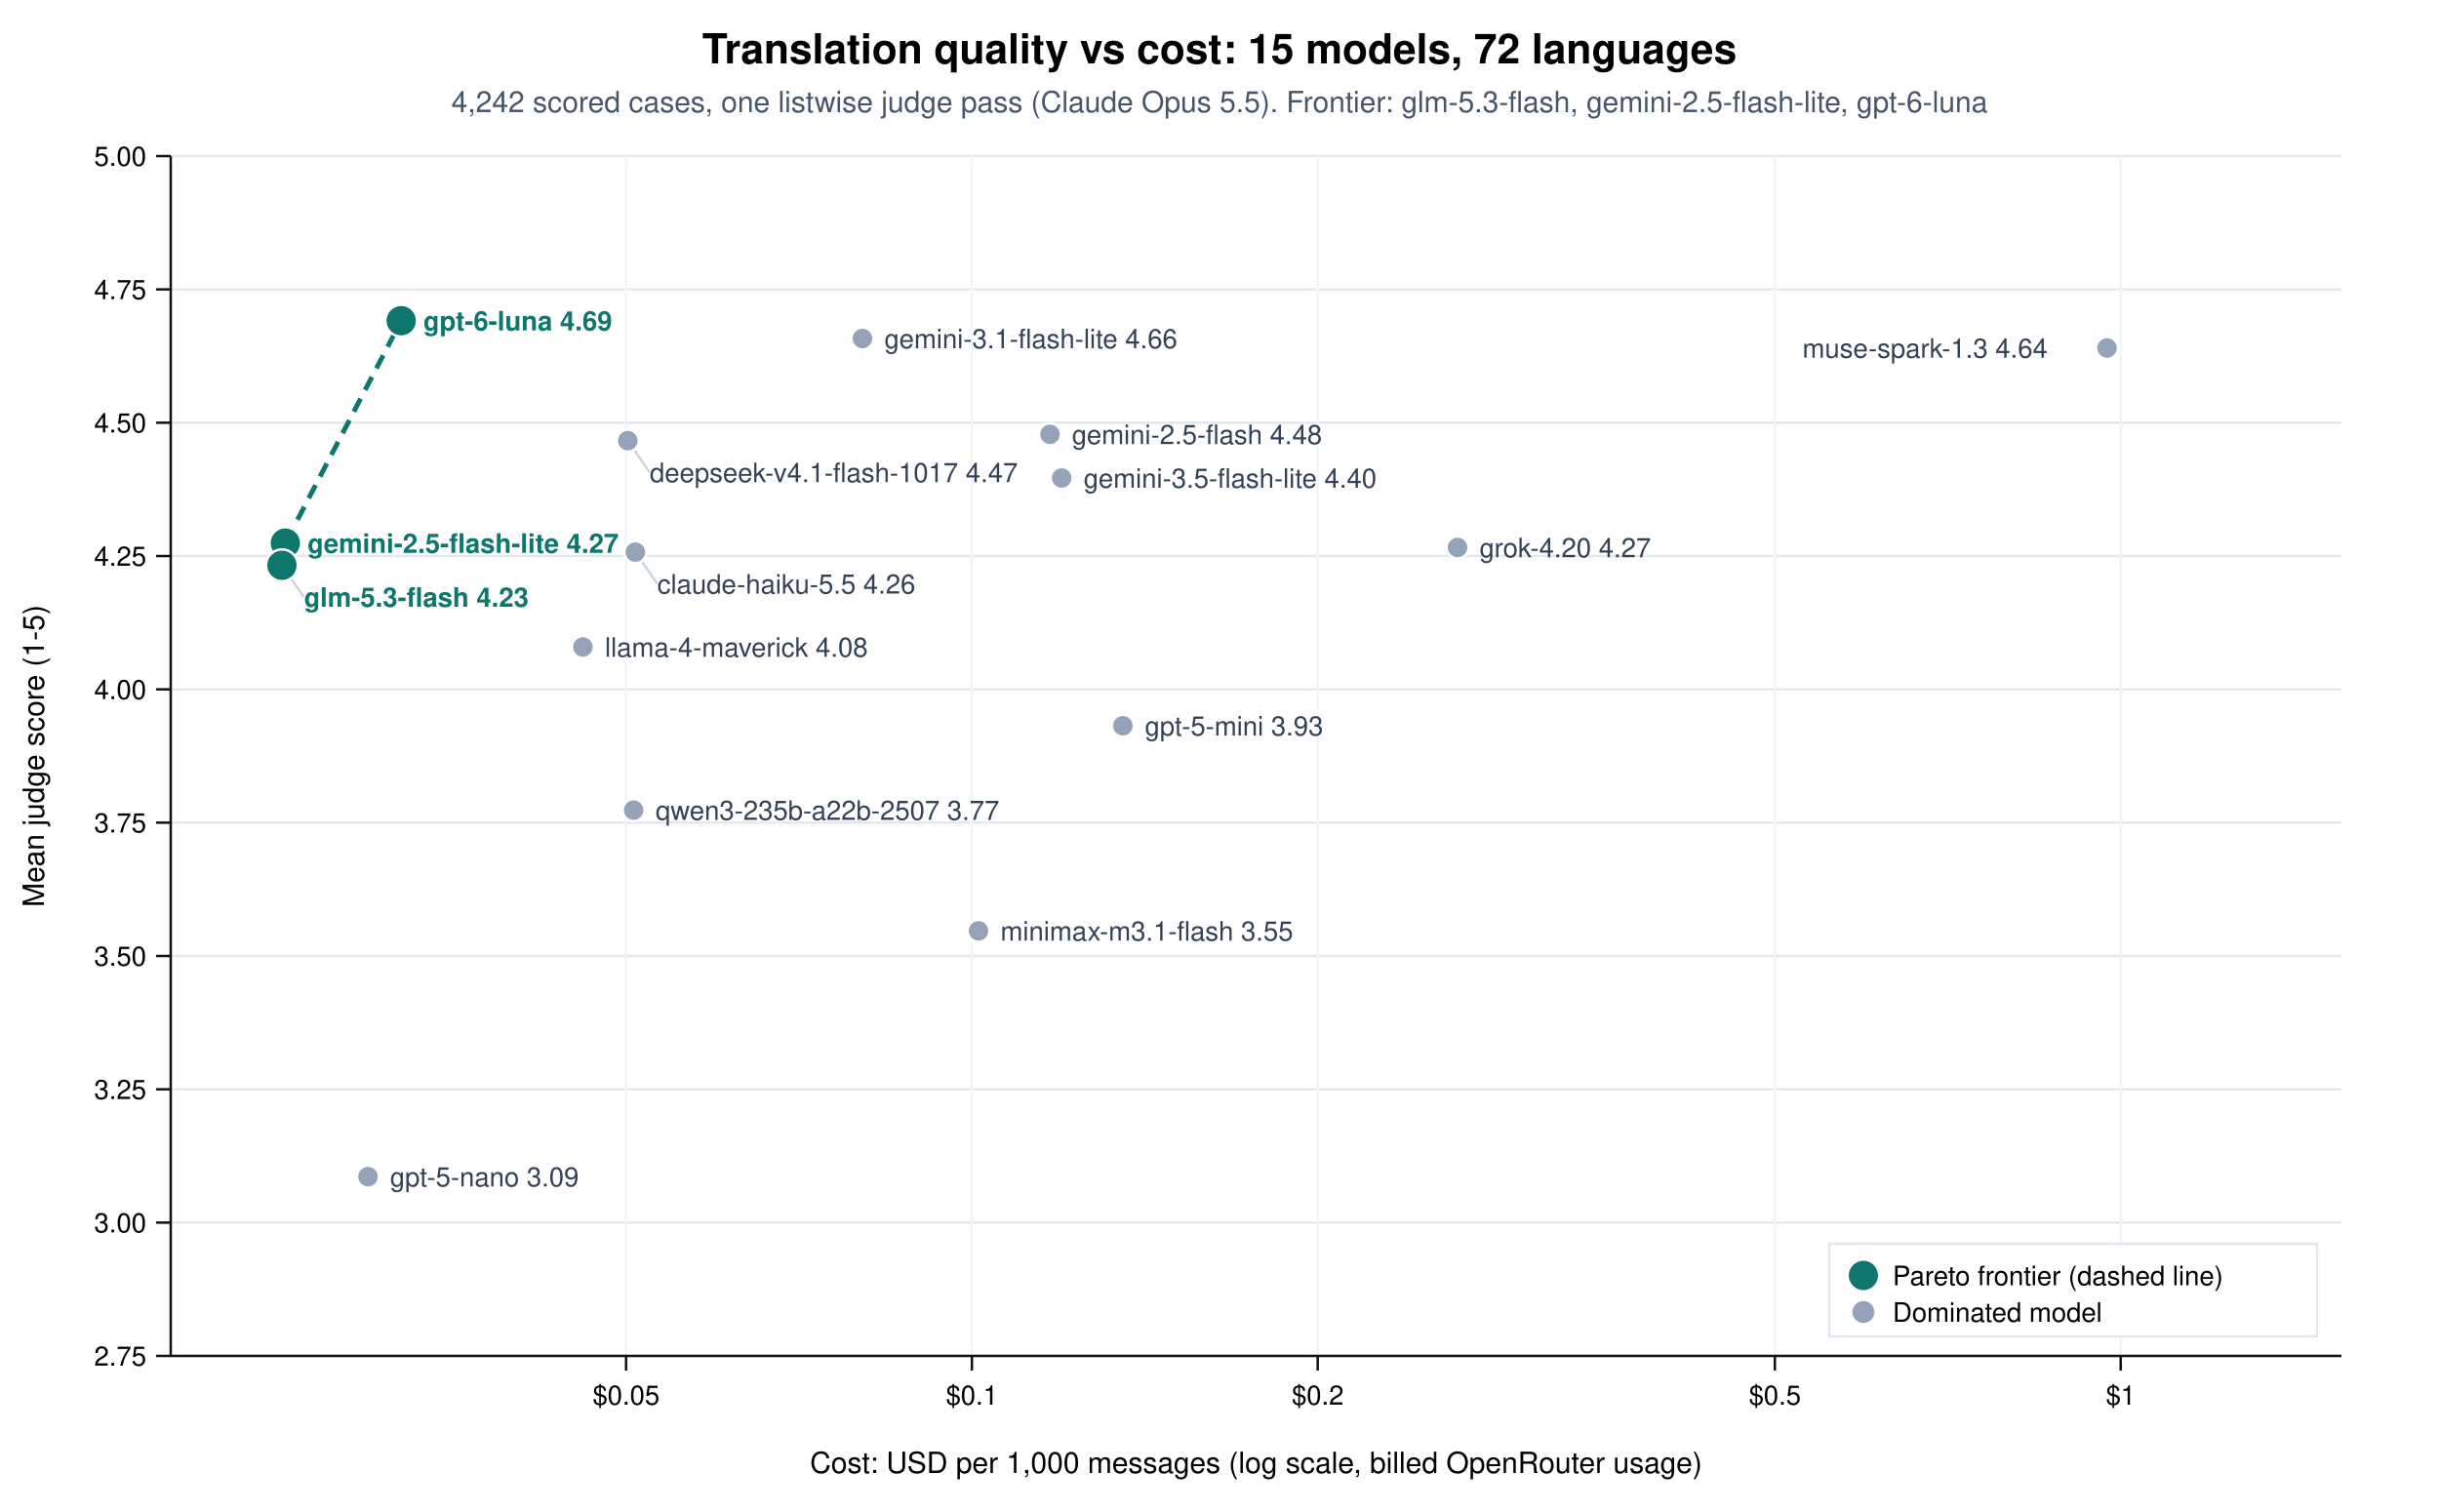
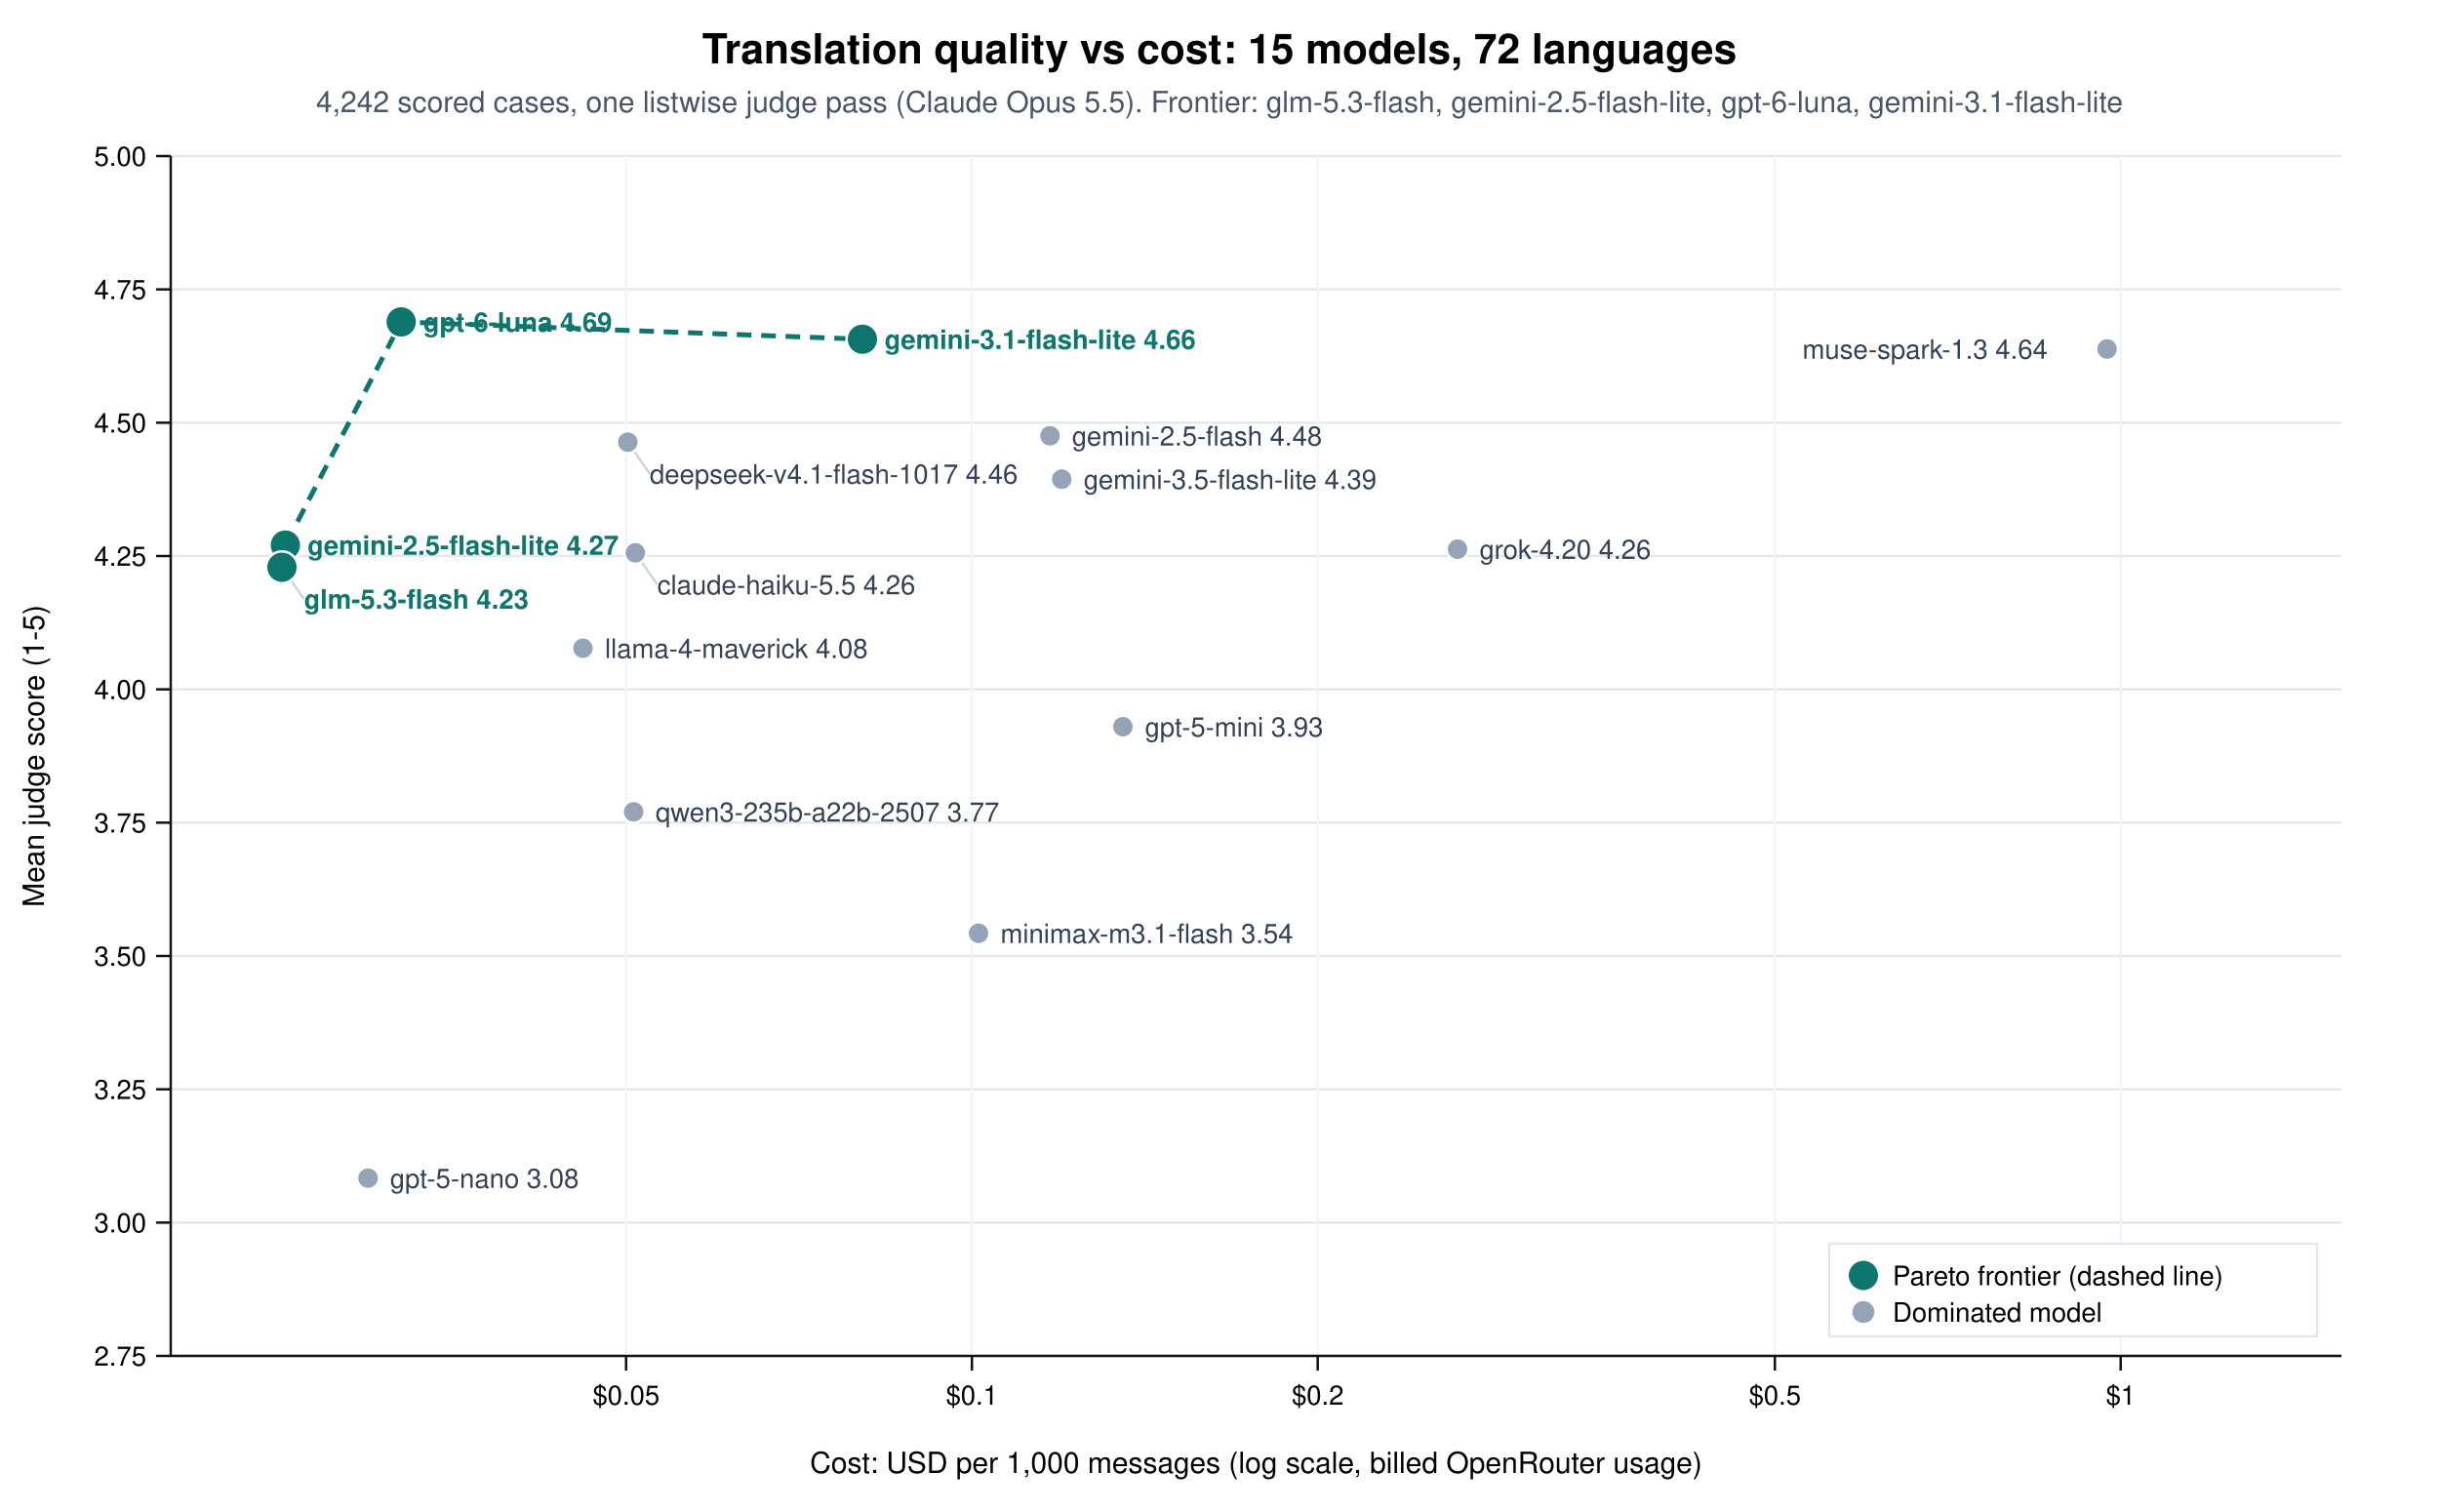
<svg xmlns="http://www.w3.org/2000/svg" width="1000" height="620" viewBox="0 0 1000 620">
  <rect width="100%" height="100%" fill="#fff" />
  <text x="500" y="26" text-anchor="middle" font-size="17" font-family="Segoe UI, Helvetica, Arial, sans-serif" font-weight="600">Translation quality vs cost: 15 models, 72 languages</text>
-   <text x="500" y="46" text-anchor="middle" font-size="12" font-family="Segoe UI, Helvetica, Arial, sans-serif" fill="#475569">4,242 scored cases, one listwise judge pass (Claude Opus 5.5). Frontier: glm-5.3-flash, gemini-2.5-flash-lite, gpt-6-luna</text>
+   <text x="500" y="46" text-anchor="middle" font-size="12" font-family="Segoe UI, Helvetica, Arial, sans-serif" fill="#475569">4,242 scored cases, one listwise judge pass (Claude Opus 5.5). Frontier: glm-5.3-flash, gemini-2.5-flash-lite, gpt-6-luna, gemini-3.1-flash-lite</text>
  <line x1="64" y1="556" x2="70" y2="556" stroke="#111" />
  <text x="60" y="560" text-anchor="end" font-size="11" font-family="Segoe UI, Helvetica, Arial, sans-serif">2.75</text>
  <line x1="70" y1="556" x2="960" y2="556" stroke="#e5e7eb" />
  <line x1="64" y1="501.333" x2="70" y2="501.333" stroke="#111" />
  <text x="60" y="505.333" text-anchor="end" font-size="11" font-family="Segoe UI, Helvetica, Arial, sans-serif">3.00</text>
  <line x1="70" y1="501.333" x2="960" y2="501.333" stroke="#e5e7eb" />
  <line x1="64" y1="446.667" x2="70" y2="446.667" stroke="#111" />
  <text x="60" y="450.667" text-anchor="end" font-size="11" font-family="Segoe UI, Helvetica, Arial, sans-serif">3.25</text>
  <line x1="70" y1="446.667" x2="960" y2="446.667" stroke="#e5e7eb" />
  <line x1="64" y1="392" x2="70" y2="392" stroke="#111" />
  <text x="60" y="396" text-anchor="end" font-size="11" font-family="Segoe UI, Helvetica, Arial, sans-serif">3.50</text>
  <line x1="70" y1="392" x2="960" y2="392" stroke="#e5e7eb" />
  <line x1="64" y1="337.333" x2="70" y2="337.333" stroke="#111" />
  <text x="60" y="341.333" text-anchor="end" font-size="11" font-family="Segoe UI, Helvetica, Arial, sans-serif">3.75</text>
  <line x1="70" y1="337.333" x2="960" y2="337.333" stroke="#e5e7eb" />
  <line x1="64" y1="282.667" x2="70" y2="282.667" stroke="#111" />
  <text x="60" y="286.667" text-anchor="end" font-size="11" font-family="Segoe UI, Helvetica, Arial, sans-serif">4.00</text>
  <line x1="70" y1="282.667" x2="960" y2="282.667" stroke="#e5e7eb" />
  <line x1="64" y1="228" x2="70" y2="228" stroke="#111" />
  <text x="60" y="232" text-anchor="end" font-size="11" font-family="Segoe UI, Helvetica, Arial, sans-serif">4.25</text>
  <line x1="70" y1="228" x2="960" y2="228" stroke="#e5e7eb" />
  <line x1="64" y1="173.333" x2="70" y2="173.333" stroke="#111" />
  <text x="60" y="177.333" text-anchor="end" font-size="11" font-family="Segoe UI, Helvetica, Arial, sans-serif">4.50</text>
  <line x1="70" y1="173.333" x2="960" y2="173.333" stroke="#e5e7eb" />
  <line x1="64" y1="118.667" x2="70" y2="118.667" stroke="#111" />
  <text x="60" y="122.667" text-anchor="end" font-size="11" font-family="Segoe UI, Helvetica, Arial, sans-serif">4.75</text>
  <line x1="70" y1="118.667" x2="960" y2="118.667" stroke="#e5e7eb" />
  <line x1="64" y1="64" x2="70" y2="64" stroke="#111" />
  <text x="60" y="68" text-anchor="end" font-size="11" font-family="Segoe UI, Helvetica, Arial, sans-serif">5.00</text>
  <line x1="70" y1="64" x2="960" y2="64" stroke="#e5e7eb" />
  <line x1="256.701" y1="64" x2="256.701" y2="556" stroke="#f1f5f9" />
  <line x1="256.701" y1="556" x2="256.701" y2="562" stroke="#111" />
  <text x="256.701" y="576" text-anchor="middle" font-size="11" font-family="Segoe UI, Helvetica, Arial, sans-serif">$0.05</text>
  <line x1="398.486" y1="64" x2="398.486" y2="556" stroke="#f1f5f9" />
  <line x1="398.486" y1="556" x2="398.486" y2="562" stroke="#111" />
  <text x="398.486" y="576" text-anchor="middle" font-size="11" font-family="Segoe UI, Helvetica, Arial, sans-serif">$0.1</text>
  <line x1="540.271" y1="64" x2="540.271" y2="556" stroke="#f1f5f9" />
  <line x1="540.271" y1="556" x2="540.271" y2="562" stroke="#111" />
  <text x="540.271" y="576" text-anchor="middle" font-size="11" font-family="Segoe UI, Helvetica, Arial, sans-serif">$0.2</text>
  <line x1="727.701" y1="64" x2="727.701" y2="556" stroke="#f1f5f9" />
  <line x1="727.701" y1="556" x2="727.701" y2="562" stroke="#111" />
  <text x="727.701" y="576" text-anchor="middle" font-size="11" font-family="Segoe UI, Helvetica, Arial, sans-serif">$0.5</text>
  <line x1="869.486" y1="64" x2="869.486" y2="556" stroke="#f1f5f9" />
  <line x1="869.486" y1="556" x2="869.486" y2="562" stroke="#111" />
  <text x="869.486" y="576" text-anchor="middle" font-size="11" font-family="Segoe UI, Helvetica, Arial, sans-serif">$1</text>
  <line x1="70" y1="64" x2="70" y2="556" stroke="#111" />
  <line x1="70" y1="556" x2="960" y2="556" stroke="#111" />
-   <path d="M115.6,231.8 L117.0,222.7 L164.5,131.5" fill="none" stroke="#0f766e" stroke-width="2" stroke-dasharray="6 4" />
-   <circle cx="164.5" cy="131.5" r="6.5" fill="#0f766e" stroke="#fff" stroke-width="1" />
-   <text x="173.5" y="135.5" font-size="11" font-family="Segoe UI, Helvetica, Arial, sans-serif" fill="#0f766e" font-weight="700">gpt-6-luna 4.69</text>
-   <circle cx="353.6" cy="138.8" r="4.5" fill="#94a3b8" stroke="#fff" stroke-width="1" />
-   <text x="362.6" y="142.8" font-size="11" font-family="Segoe UI, Helvetica, Arial, sans-serif" fill="#334155">gemini-3.1-flash-lite 4.66</text>
-   <circle cx="863.9" cy="142.7" r="4.5" fill="#94a3b8" stroke="#fff" stroke-width="1" />
-   <text x="739.0" y="146.7" font-size="11" font-family="Segoe UI, Helvetica, Arial, sans-serif" fill="#334155">muse-spark-1.3 4.64</text>
-   <circle cx="430.5" cy="178.1" r="4.5" fill="#94a3b8" stroke="#fff" stroke-width="1" />
-   <text x="439.5" y="182.1" font-size="11" font-family="Segoe UI, Helvetica, Arial, sans-serif" fill="#334155">gemini-2.5-flash 4.48</text>
-   <line x1="257.4" y1="180.7" x2="266.4" y2="193.7" stroke="#cbd5e1" stroke-width="1" />
-   <circle cx="257.4" cy="180.7" r="4.5" fill="#94a3b8" stroke="#fff" stroke-width="1" />
-   <text x="266.4" y="197.7" font-size="11" font-family="Segoe UI, Helvetica, Arial, sans-serif" fill="#334155">deepseek-v4.1-flash-1017 4.47</text>
-   <circle cx="435.3" cy="196.0" r="4.5" fill="#94a3b8" stroke="#fff" stroke-width="1" />
-   <text x="444.3" y="200.0" font-size="11" font-family="Segoe UI, Helvetica, Arial, sans-serif" fill="#334155">gemini-3.5-flash-lite 4.40</text>
-   <circle cx="117.0" cy="222.7" r="6.5" fill="#0f766e" stroke="#fff" stroke-width="1" />
-   <text x="126.0" y="226.7" font-size="11" font-family="Segoe UI, Helvetica, Arial, sans-serif" fill="#0f766e" font-weight="700">gemini-2.5-flash-lite 4.27</text>
-   <circle cx="597.6" cy="224.5" r="4.5" fill="#94a3b8" stroke="#fff" stroke-width="1" />
-   <text x="606.6" y="228.5" font-size="11" font-family="Segoe UI, Helvetica, Arial, sans-serif" fill="#334155">grok-4.20 4.27</text>
-   <line x1="260.5" y1="226.4" x2="269.5" y2="239.4" stroke="#cbd5e1" stroke-width="1" />
-   <circle cx="260.5" cy="226.4" r="4.5" fill="#94a3b8" stroke="#fff" stroke-width="1" />
-   <text x="269.5" y="243.4" font-size="11" font-family="Segoe UI, Helvetica, Arial, sans-serif" fill="#334155">claude-haiku-5.5 4.26</text>
-   <line x1="115.6" y1="231.8" x2="124.6" y2="244.8" stroke="#cbd5e1" stroke-width="1" />
-   <circle cx="115.6" cy="231.8" r="6.5" fill="#0f766e" stroke="#fff" stroke-width="1" />
-   <text x="124.6" y="248.8" font-size="11" font-family="Segoe UI, Helvetica, Arial, sans-serif" fill="#0f766e" font-weight="700">glm-5.3-flash 4.23</text>
-   <circle cx="239.0" cy="265.3" r="4.5" fill="#94a3b8" stroke="#fff" stroke-width="1" />
-   <text x="248.0" y="269.3" font-size="11" font-family="Segoe UI, Helvetica, Arial, sans-serif" fill="#334155">llama-4-maverick 4.08</text>
-   <circle cx="460.4" cy="297.6" r="4.5" fill="#94a3b8" stroke="#fff" stroke-width="1" />
-   <text x="469.4" y="301.6" font-size="11" font-family="Segoe UI, Helvetica, Arial, sans-serif" fill="#334155">gpt-5-mini 3.93</text>
-   <circle cx="259.8" cy="332.2" r="4.5" fill="#94a3b8" stroke="#fff" stroke-width="1" />
-   <text x="268.8" y="336.2" font-size="11" font-family="Segoe UI, Helvetica, Arial, sans-serif" fill="#334155">qwen3-235b-a22b-2507 3.77</text>
-   <circle cx="401.2" cy="381.7" r="4.5" fill="#94a3b8" stroke="#fff" stroke-width="1" />
-   <text x="410.2" y="385.7" font-size="11" font-family="Segoe UI, Helvetica, Arial, sans-serif" fill="#334155">minimax-m3.1-flash 3.55</text>
-   <circle cx="150.9" cy="482.5" r="4.5" fill="#94a3b8" stroke="#fff" stroke-width="1" />
-   <text x="159.9" y="486.5" font-size="11" font-family="Segoe UI, Helvetica, Arial, sans-serif" fill="#334155">gpt-5-nano 3.09</text>
+   <path d="M115.6,232.6 L117.0,223.5 L164.5,132.0 L353.6,139.1" fill="none" stroke="#0f766e" stroke-width="2" stroke-dasharray="6 4" />
+   <circle cx="164.5" cy="132.0" r="6.5" fill="#0f766e" stroke="#fff" stroke-width="1" />
+   <text x="173.5" y="136.0" font-size="11" font-family="Segoe UI, Helvetica, Arial, sans-serif" fill="#0f766e" font-weight="700">gpt-6-luna 4.69</text>
+   <circle cx="353.6" cy="139.1" r="6.5" fill="#0f766e" stroke="#fff" stroke-width="1" />
+   <text x="362.6" y="143.1" font-size="11" font-family="Segoe UI, Helvetica, Arial, sans-serif" fill="#0f766e" font-weight="700">gemini-3.1-flash-lite 4.66</text>
+   <circle cx="863.9" cy="143.1" r="4.5" fill="#94a3b8" stroke="#fff" stroke-width="1" />
+   <text x="739.0" y="147.1" font-size="11" font-family="Segoe UI, Helvetica, Arial, sans-serif" fill="#334155">muse-spark-1.3 4.64</text>
+   <circle cx="430.5" cy="178.7" r="4.5" fill="#94a3b8" stroke="#fff" stroke-width="1" />
+   <text x="439.5" y="182.7" font-size="11" font-family="Segoe UI, Helvetica, Arial, sans-serif" fill="#334155">gemini-2.5-flash 4.48</text>
+   <line x1="257.4" y1="181.3" x2="266.4" y2="194.3" stroke="#cbd5e1" stroke-width="1" />
+   <circle cx="257.4" cy="181.3" r="4.5" fill="#94a3b8" stroke="#fff" stroke-width="1" />
+   <text x="266.4" y="198.3" font-size="11" font-family="Segoe UI, Helvetica, Arial, sans-serif" fill="#334155">deepseek-v4.1-flash-1017 4.46</text>
+   <circle cx="435.3" cy="196.5" r="4.5" fill="#94a3b8" stroke="#fff" stroke-width="1" />
+   <text x="444.3" y="200.5" font-size="11" font-family="Segoe UI, Helvetica, Arial, sans-serif" fill="#334155">gemini-3.5-flash-lite 4.39</text>
+   <circle cx="117.0" cy="223.5" r="6.5" fill="#0f766e" stroke="#fff" stroke-width="1" />
+   <text x="126.0" y="227.5" font-size="11" font-family="Segoe UI, Helvetica, Arial, sans-serif" fill="#0f766e" font-weight="700">gemini-2.5-flash-lite 4.27</text>
+   <circle cx="597.6" cy="225.2" r="4.5" fill="#94a3b8" stroke="#fff" stroke-width="1" />
+   <text x="606.6" y="229.2" font-size="11" font-family="Segoe UI, Helvetica, Arial, sans-serif" fill="#334155">grok-4.20 4.26</text>
+   <line x1="260.5" y1="226.7" x2="269.5" y2="239.7" stroke="#cbd5e1" stroke-width="1" />
+   <circle cx="260.5" cy="226.7" r="4.5" fill="#94a3b8" stroke="#fff" stroke-width="1" />
+   <text x="269.5" y="243.7" font-size="11" font-family="Segoe UI, Helvetica, Arial, sans-serif" fill="#334155">claude-haiku-5.5 4.26</text>
+   <line x1="115.6" y1="232.6" x2="124.6" y2="245.6" stroke="#cbd5e1" stroke-width="1" />
+   <circle cx="115.6" cy="232.6" r="6.5" fill="#0f766e" stroke="#fff" stroke-width="1" />
+   <text x="124.6" y="249.6" font-size="11" font-family="Segoe UI, Helvetica, Arial, sans-serif" fill="#0f766e" font-weight="700">glm-5.3-flash 4.23</text>
+   <circle cx="239.0" cy="265.8" r="4.5" fill="#94a3b8" stroke="#fff" stroke-width="1" />
+   <text x="248.0" y="269.8" font-size="11" font-family="Segoe UI, Helvetica, Arial, sans-serif" fill="#334155">llama-4-maverick 4.08</text>
+   <circle cx="460.4" cy="298.0" r="4.5" fill="#94a3b8" stroke="#fff" stroke-width="1" />
+   <text x="469.4" y="302.0" font-size="11" font-family="Segoe UI, Helvetica, Arial, sans-serif" fill="#334155">gpt-5-mini 3.93</text>
+   <circle cx="259.8" cy="332.9" r="4.5" fill="#94a3b8" stroke="#fff" stroke-width="1" />
+   <text x="268.8" y="336.9" font-size="11" font-family="Segoe UI, Helvetica, Arial, sans-serif" fill="#334155">qwen3-235b-a22b-2507 3.77</text>
+   <circle cx="401.2" cy="382.7" r="4.5" fill="#94a3b8" stroke="#fff" stroke-width="1" />
+   <text x="410.2" y="386.7" font-size="11" font-family="Segoe UI, Helvetica, Arial, sans-serif" fill="#334155">minimax-m3.1-flash 3.54</text>
+   <circle cx="150.9" cy="483.1" r="4.5" fill="#94a3b8" stroke="#fff" stroke-width="1" />
+   <text x="159.9" y="487.1" font-size="11" font-family="Segoe UI, Helvetica, Arial, sans-serif" fill="#334155">gpt-5-nano 3.08</text>
  <g transform="translate(750,510)">
    <rect width="200" height="38" fill="#fff" stroke="#e2e8f0" />
    <circle cx="14" cy="13" r="6" fill="#0f766e" />
    <text x="26" y="17" font-size="11" font-family="Segoe UI, Helvetica, Arial, sans-serif">Pareto frontier (dashed line)</text>
    <circle cx="14" cy="28" r="4.5" fill="#94a3b8" />
    <text x="26" y="32" font-size="11" font-family="Segoe UI, Helvetica, Arial, sans-serif">Dominated model</text>
  </g>
  <text x="515" y="604" text-anchor="middle" font-size="12" font-family="Segoe UI, Helvetica, Arial, sans-serif">Cost: USD per 1,000 messages (log scale, billed OpenRouter usage)</text>
  <text x="18" y="310" text-anchor="middle" font-size="12" font-family="Segoe UI, Helvetica, Arial, sans-serif" transform="rotate(-90 18 310)">Mean judge score (1-5)</text>
</svg>
